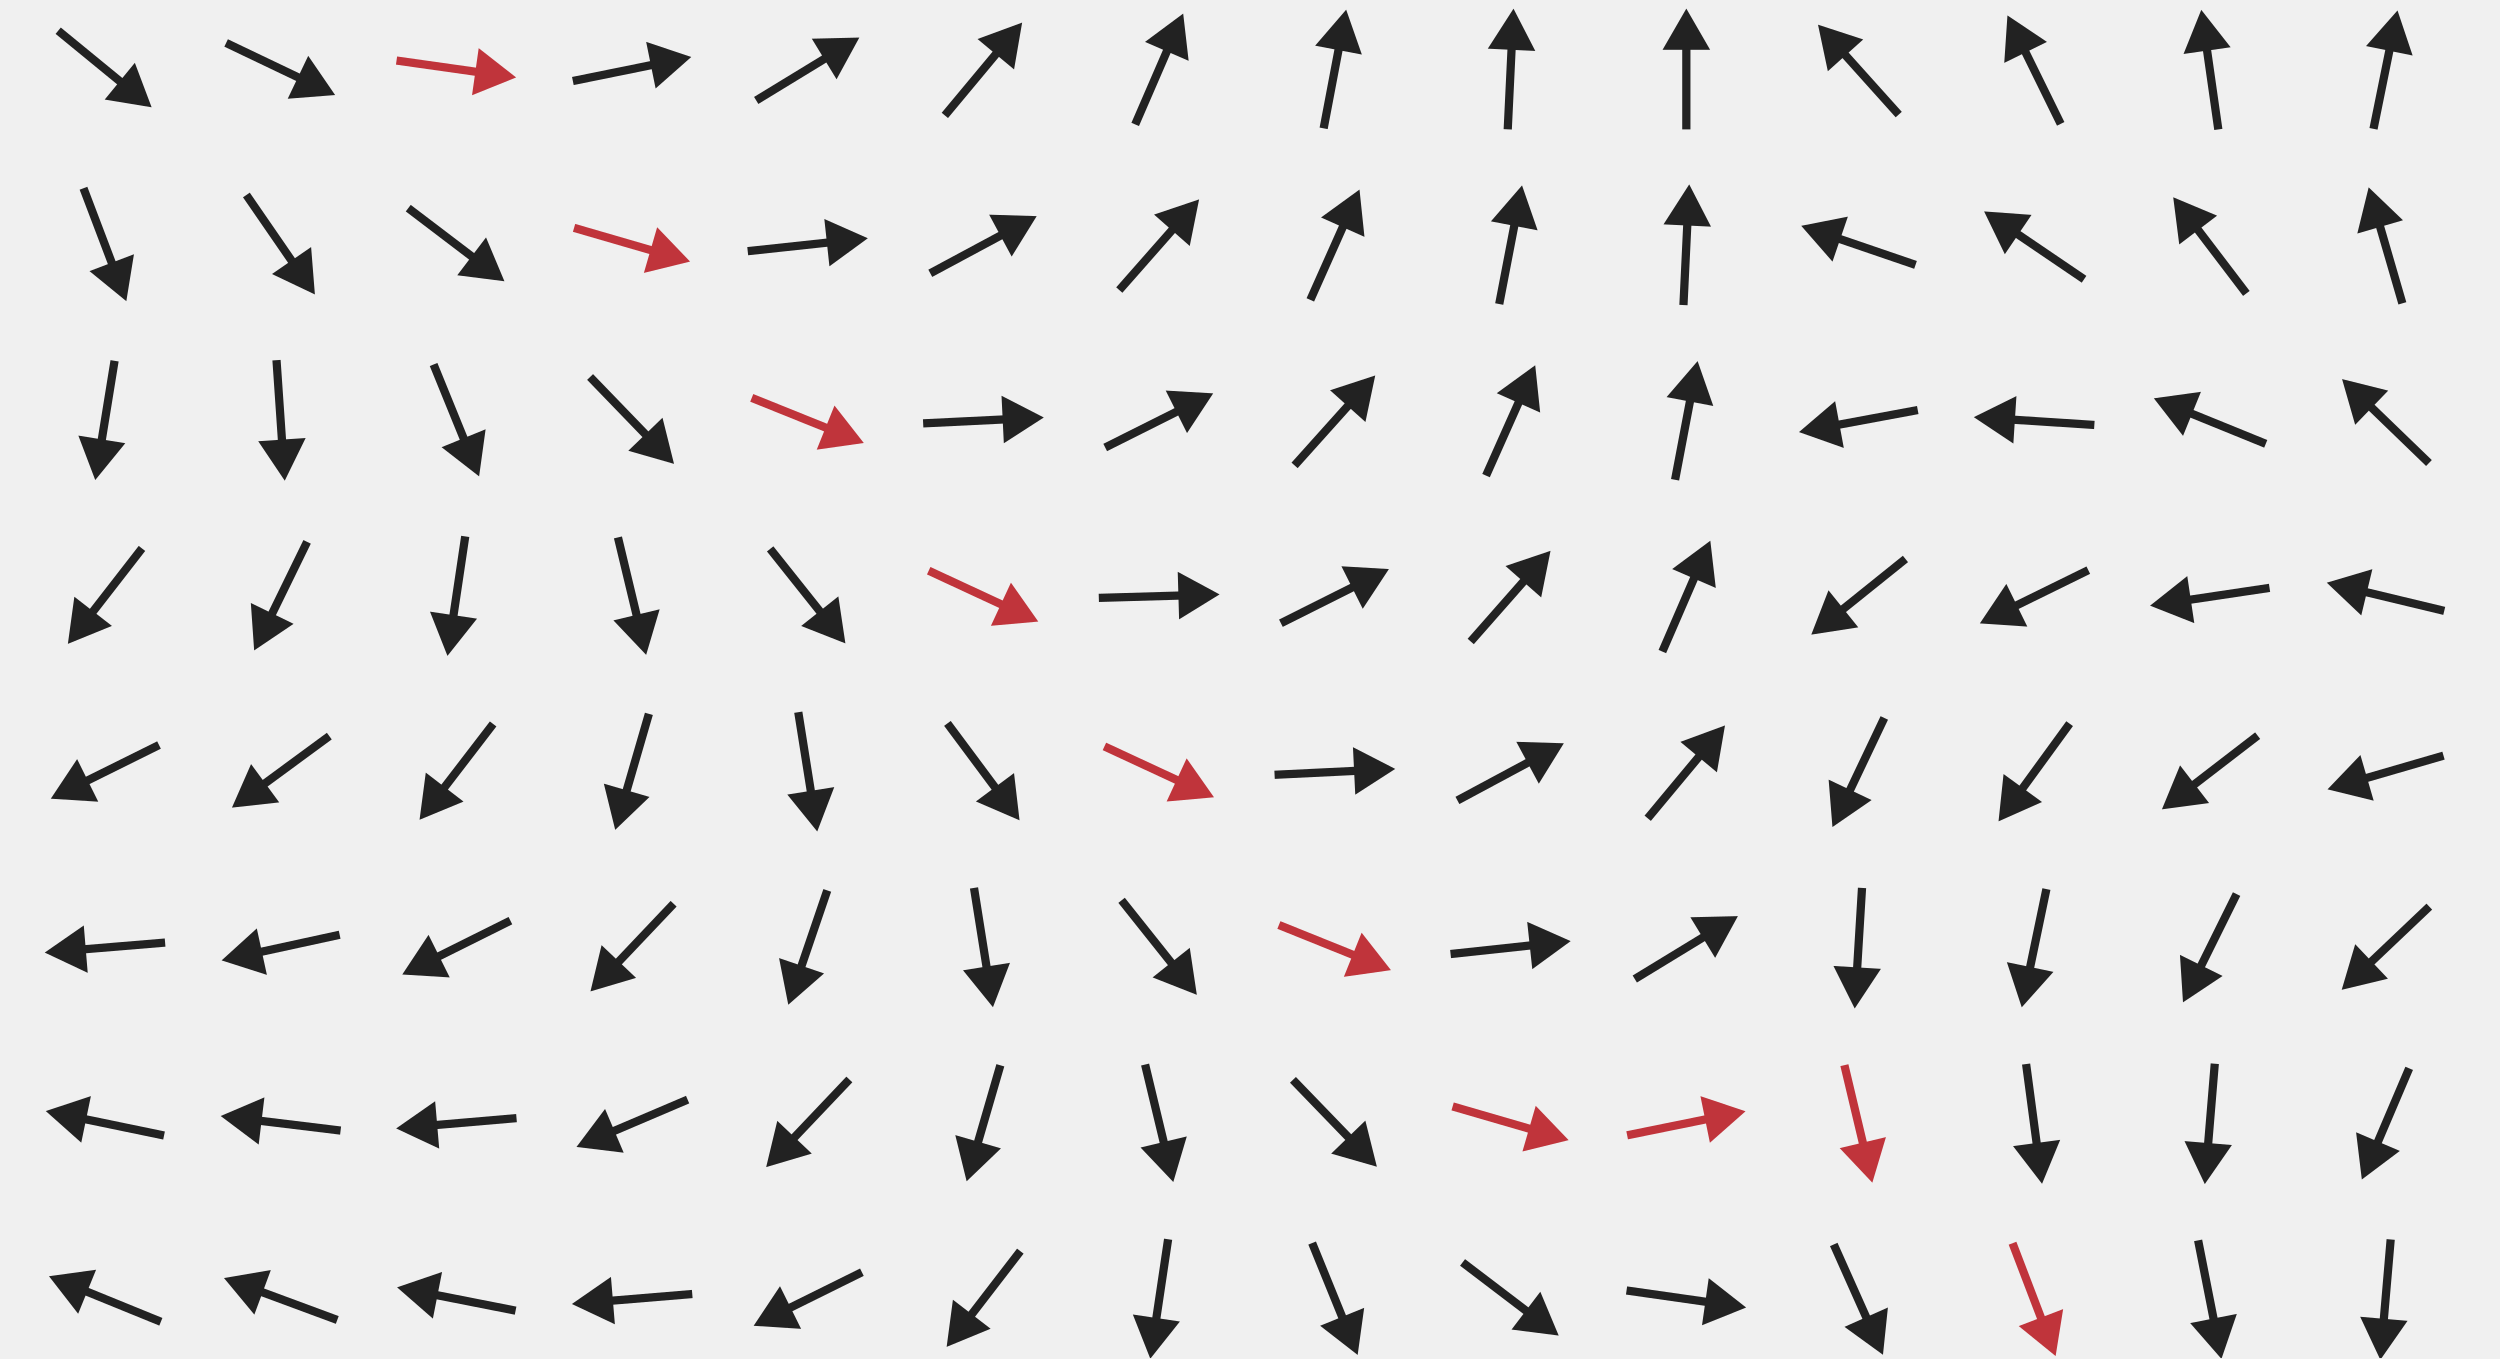
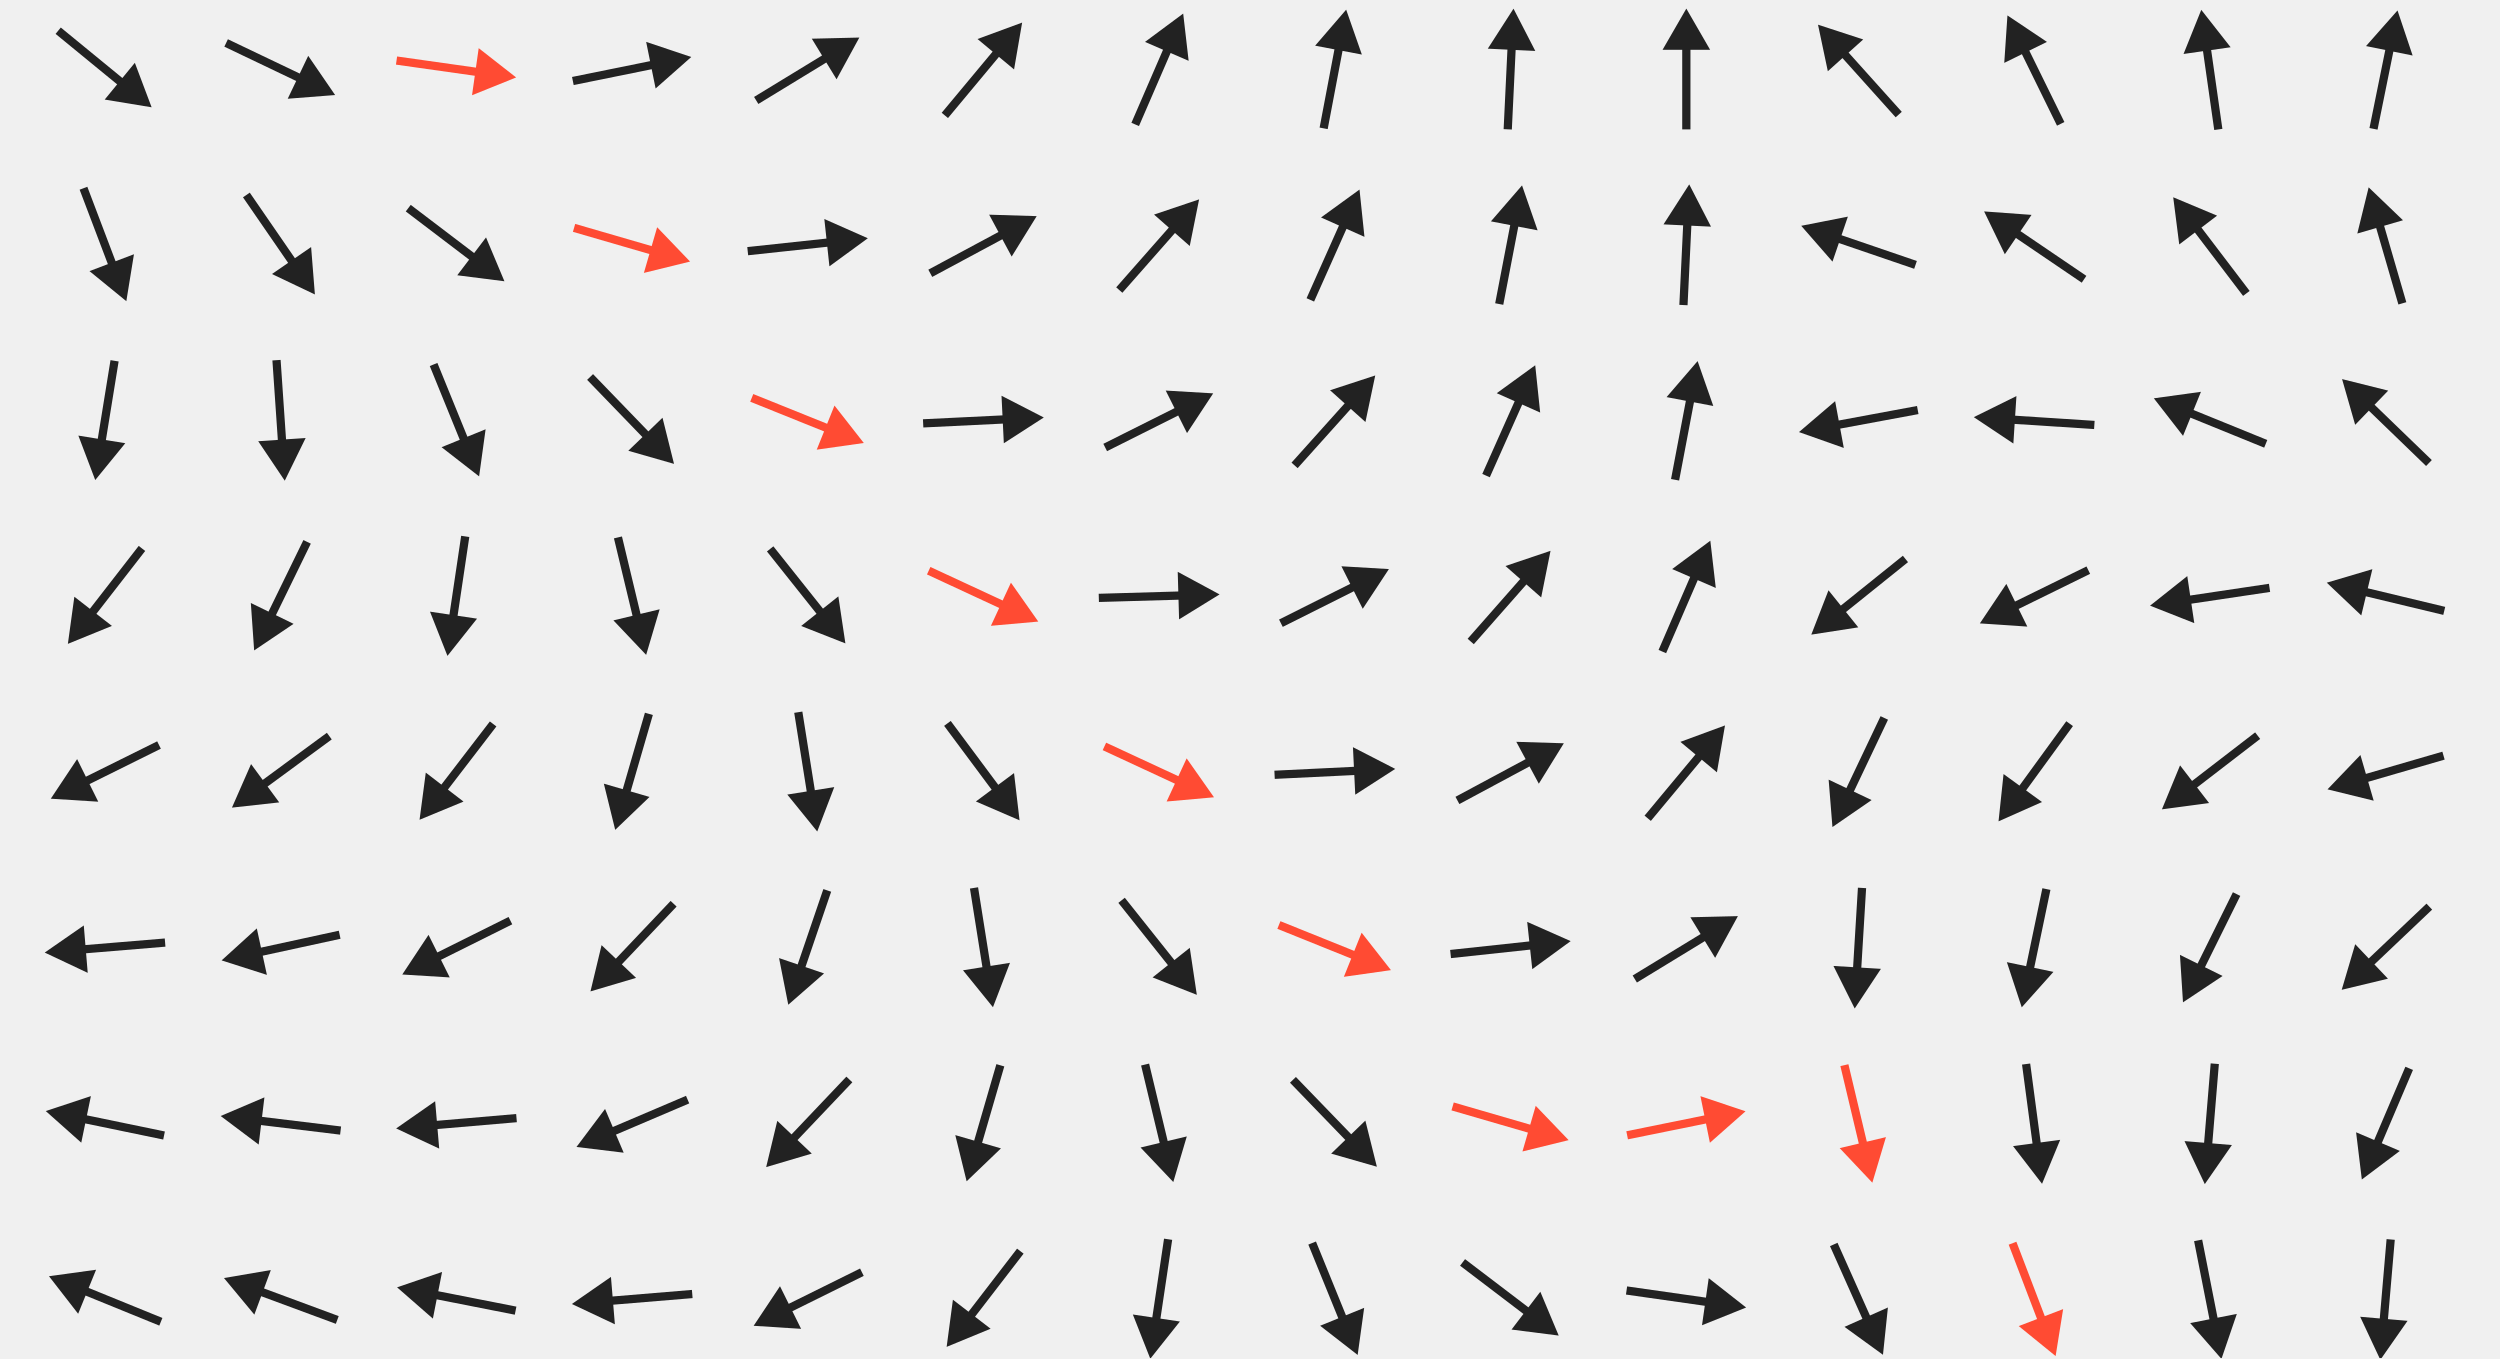
<svg xmlns="http://www.w3.org/2000/svg" width="775" height="421" viewBox="0 0 775 421" fill="none">
  <g clip-path="url(#clip0_12_4260)">
    <path d="M522.764 2.666L530.135 15.433H515.393L522.764 2.666ZM522.764 14.156H524.041V40.115H522.764H521.487V14.156H522.764Z" fill="#222222" />
    <path d="M469.188 2.688L475.94 15.793L461.215 15.088L469.188 2.688ZM468.639 14.165L469.914 14.226L468.673 40.156L467.398 40.094L466.123 40.033L467.363 14.104L468.639 14.165Z" fill="#222222" />
    <path d="M417.313 2.994L422.175 16.911L407.691 14.162L417.313 2.994ZM415.171 14.283L416.425 14.521L411.585 40.024L410.331 39.786L409.077 39.548L413.917 14.044L415.171 14.283Z" fill="#222222" />
    <path d="M366.788 4.207L368.479 18.852L354.951 12.994L366.788 4.207ZM362.223 14.751L363.394 15.259L353.079 39.08L351.908 38.573L350.736 38.066L361.051 14.244L362.223 14.751Z" fill="#222222" />
    <path d="M316.863 7L314.358 21.527L303.029 12.095L316.863 7ZM309.511 15.83L310.492 16.647L293.882 36.596L292.901 35.779L291.92 34.962L308.53 15.013L309.511 15.83Z" fill="#222222" />
    <path d="M266.396 11.641L259.334 24.581L251.658 11.995L266.396 11.641ZM256.586 17.623L257.251 18.713L235.088 32.229L234.423 31.139L233.759 30.049L255.921 16.533L256.586 17.623Z" fill="#222222" />
    <path d="M214.286 17.67L203.239 27.43L200.31 12.983L214.286 17.67ZM203.025 19.953L203.279 21.204L177.838 26.362L177.584 25.11L177.33 23.859L202.772 18.702L203.025 19.953Z" fill="#222222" />
-     <path d="M160.003 24.011L146.33 29.522L148.394 14.926L160.003 24.011ZM148.626 22.403L148.448 23.667L122.744 20.033L122.923 18.769L123.102 17.505L148.805 21.139L148.626 22.403Z" fill="#C0343B" />
+     <path d="M160.003 24.011L146.33 29.522L148.394 14.926L160.003 24.011ZM148.626 22.403L148.448 23.667L122.744 20.033L122.923 18.769L123.102 17.505L148.805 21.139L148.626 22.403Z" fill="#FF4B33" />
    <path d="M103.888 29.462L89.191 30.609L95.546 17.307L103.888 29.462ZM93.521 24.508L92.97 25.66L69.547 14.47L70.097 13.318L70.648 12.166L94.071 23.357L93.521 24.508Z" fill="#222222" />
    <path d="M47.002 33.261L32.456 30.869L41.801 19.468L47.002 33.261ZM38.116 25.977L37.307 26.965L17.23 10.508L18.04 9.521L18.849 8.534L38.925 24.99L38.116 25.977Z" fill="#222222" />
    <path d="M523.659 57.16L530.411 70.264L515.686 69.559L523.659 57.16ZM523.11 68.636L524.385 68.698L523.145 94.627L521.869 94.566L520.594 94.505L521.834 68.576L523.11 68.636Z" fill="#222222" />
    <path d="M471.831 57.475L476.658 71.404L462.182 68.62L471.831 57.475ZM469.661 68.758L470.915 68.999L466.013 94.491L464.759 94.25L463.505 94.009L468.407 68.517L469.661 68.758Z" fill="#222222" />
    <path d="M421.447 58.759L422.982 73.42L409.517 67.419L421.447 58.759ZM416.769 69.253L417.935 69.773L407.367 93.484L406.201 92.964L405.035 92.444L415.603 68.734L416.769 69.253Z" fill="#222222" />
    <path d="M371.723 61.807L368.82 76.26L357.755 66.519L371.723 61.807ZM364.131 70.431L365.089 71.275L347.937 90.76L346.979 89.917L346.021 89.073L363.173 69.588L364.131 70.431Z" fill="#222222" />
    <path d="M321.376 67.001L313.617 79.535L306.641 66.549L321.376 67.001ZM311.254 72.438L311.858 73.563L288.99 85.847L288.386 84.722L287.782 83.598L310.65 71.313L311.254 72.438Z" fill="#222222" />
    <path d="M269.024 73.862L257.118 82.554L255.543 67.897L269.024 73.862ZM257.6 75.089L257.736 76.359L231.926 79.132L231.789 77.862L231.653 76.593L257.463 73.82L257.6 75.089Z" fill="#222222" />
-     <path d="M213.919 81.085L199.603 84.602L203.716 70.445L213.919 81.085ZM202.886 77.88L202.529 79.106L177.601 71.864L177.957 70.638L178.313 69.412L203.242 76.654L202.886 77.88Z" fill="#C0343B" />
+     <path d="M213.919 81.085L199.603 84.602L203.716 70.445L213.919 81.085ZM202.886 77.88L202.529 79.106L177.601 71.864L177.957 70.638L178.313 69.412L203.242 76.654L202.886 77.88Z" fill="#FF4B33" />
    <path d="M156.371 87.193L141.747 85.335L150.669 73.599L156.371 87.193ZM147.224 80.239L146.452 81.256L125.786 65.546L126.558 64.53L127.331 63.513L147.997 79.223L147.224 80.239Z" fill="#222222" />
    <path d="M97.615 91.282L84.304 84.948L96.445 76.587L97.615 91.282ZM91.099 81.819L90.047 82.543L75.324 61.164L76.375 60.44L77.427 59.716L92.15 81.095L91.099 81.819Z" fill="#222222" />
    <path d="M39.162 93.368L27.742 84.046L41.525 78.817L39.162 93.368ZM35.087 82.625L33.893 83.078L24.685 58.807L25.878 58.354L27.072 57.902L36.28 82.172L35.087 82.625Z" fill="#222222" />
    <path d="M526.256 111.937L531.118 125.854L516.634 123.105L526.256 111.937ZM524.114 123.225L525.368 123.463L520.528 148.967L519.274 148.729L518.02 148.491L522.86 122.987L524.114 123.225Z" fill="#222222" />
    <path d="M475.918 113.23L477.453 127.892L463.988 121.89L475.918 113.23ZM471.24 123.725L472.406 124.244L461.838 147.955L460.672 147.435L459.506 146.915L470.074 123.205L471.24 123.725Z" fill="#222222" />
    <path d="M426.324 116.395L423.286 130.82L412.312 120.977L426.324 116.395ZM418.651 124.948L419.602 125.801L402.268 145.125L401.318 144.272L400.368 143.42L417.701 124.096L418.651 124.948Z" fill="#222222" />
    <path d="M376.088 121.942L367.978 134.253L361.372 121.074L376.088 121.942ZM365.817 127.091L366.389 128.232L343.182 139.865L342.61 138.724L342.038 137.582L365.244 125.95L365.817 127.091Z" fill="#222222" />
    <path d="M323.579 129.423L311.186 137.406L310.469 122.681L323.579 129.423ZM312.103 129.982L312.165 131.257L286.237 132.519L286.175 131.244L286.113 129.968L312.041 128.706L312.103 129.982Z" fill="#222222" />
-     <path d="M267.78 137.327L253.184 139.396L258.69 125.721L267.78 137.327ZM257.121 133.035L256.645 134.22L232.564 124.523L233.041 123.339L233.518 122.155L257.598 131.851L257.121 133.035Z" fill="#C0343B" />
+     <path d="M267.78 137.327L253.184 139.396L258.69 125.721L267.78 137.327ZM257.121 133.035L256.645 134.22L232.564 124.523L233.041 123.339L233.518 122.155L257.598 131.851L257.121 133.035Z" fill="#FF4B33" />
    <path d="M208.946 143.8L194.774 139.739L205.376 129.497L208.946 143.8ZM200.962 135.536L200.044 136.423L182.008 117.754L182.926 116.867L183.844 115.979L201.88 134.649L200.962 135.536Z" fill="#222222" />
    <path d="M148.524 147.677L136.885 138.63L150.539 133.074L148.524 147.677ZM144.193 137.035L143.011 137.516L133.227 113.471L134.41 112.99L135.592 112.509L145.376 136.553L144.193 137.035Z" fill="#222222" />
    <path d="M88.271 149.015L80.046 136.781L94.754 135.775L88.271 149.015ZM87.487 137.551L86.213 137.638L84.442 111.74L85.716 111.653L86.99 111.566L88.761 137.464L87.487 137.551Z" fill="#222222" />
    <path d="M29.524 148.816L24.291 135.035L38.843 137.394L29.524 148.816ZM31.362 137.474L30.102 137.27L34.256 111.646L35.516 111.85L36.776 112.054L32.623 137.679L31.362 137.474Z" fill="#222222" />
    <path d="M530.203 167.621L531.894 182.266L518.366 176.408L530.203 167.621ZM525.637 178.165L526.809 178.673L516.494 202.494L515.322 201.987L514.151 201.48L524.465 177.658L525.637 178.165Z" fill="#222222" />
    <path d="M480.666 170.749L477.763 185.203L466.698 175.462L480.666 170.749ZM473.074 179.374L474.033 180.218L456.881 199.703L455.922 198.86L454.964 198.016L472.116 178.531L473.074 179.374Z" fill="#222222" />
    <path d="M430.56 176.414L422.449 188.724L415.843 175.545L430.56 176.414ZM420.288 181.562L420.86 182.704L397.653 194.336L397.081 193.195L396.509 192.054L419.716 180.421L420.288 181.562Z" fill="#222222" />
    <path d="M378.067 184.267L365.517 192.002L365.094 177.266L378.067 184.267ZM366.582 184.597L366.618 185.874L340.67 186.619L340.634 185.343L340.597 184.067L366.545 183.321L366.582 184.597Z" fill="#222222" />
-     <path d="M321.865 192.688L307.182 193.998L313.389 180.627L321.865 192.688ZM311.444 187.85L310.906 189.008L287.36 178.078L287.898 176.92L288.435 175.762L311.981 186.692L311.444 187.85Z" fill="#C0343B" />
+     <path d="M321.865 192.688L307.182 193.998L313.389 180.627L321.865 192.688ZM311.444 187.85L310.906 189.008L287.36 178.078L287.898 176.92L288.435 175.762L311.981 186.692L311.444 187.85Z" fill="#FF4B33" />
    <path d="M262.073 199.455L248.354 194.057L259.888 184.876L262.073 199.455ZM254.916 190.465L253.917 191.26L237.75 170.951L238.748 170.156L239.747 169.361L255.915 189.67L254.916 190.465Z" fill="#222222" />
    <path d="M200.305 203.012L190.158 192.319L204.492 188.878L200.305 203.012ZM197.623 191.84L196.382 192.138L190.322 166.896L191.564 166.598L192.805 166.3L198.865 191.542L197.623 191.84Z" fill="#222222" />
    <path d="M138.711 203.325L133.299 189.613L147.88 191.782L138.711 203.325ZM140.402 191.96L139.139 191.772L142.96 166.096L144.223 166.284L145.486 166.472L141.665 192.148L140.402 191.96Z" fill="#222222" />
    <path d="M78.785 201.633L77.758 186.927L91.007 193.391L78.785 201.633ZM83.823 191.306L82.676 190.747L94.057 167.416L95.204 167.975L96.352 168.535L84.97 191.866L83.823 191.306Z" fill="#222222" />
    <path d="M21.041 199.594L23.048 184.99L34.693 194.03L21.041 199.594ZM28.087 190.518L27.079 189.735L42.998 169.23L44.006 170.013L45.015 170.796L29.096 191.301L28.087 190.518Z" fill="#222222" />
    <path d="M534.748 224.885L532.244 239.413L520.915 229.98L534.748 224.885ZM527.396 233.716L528.377 234.532L511.767 254.482L510.786 253.665L509.805 252.848L526.415 232.899L527.396 233.716Z" fill="#222222" />
    <path d="M484.791 230.415L477.032 242.95L470.056 229.963L484.791 230.415ZM474.668 235.852L475.273 236.977L452.404 249.261L451.8 248.136L451.196 247.012L474.064 234.727L474.668 235.852Z" fill="#222222" />
    <path d="M432.522 238.365L420.129 246.348L419.412 231.624L432.522 238.365ZM421.046 238.924L421.108 240.199L395.179 241.461L395.117 240.186L395.055 238.911L420.983 237.649L421.046 238.924Z" fill="#222222" />
-     <path d="M376.337 247.159L361.654 248.469L367.861 235.098L376.337 247.159ZM365.915 242.321L365.377 243.479L341.832 232.549L342.369 231.391L342.907 230.233L366.453 241.163L365.915 242.321Z" fill="#C0343B" />
+     <path d="M376.337 247.159L361.654 248.469L367.861 235.098L376.337 247.159ZM365.915 242.321L365.377 243.479L341.832 232.549L342.369 231.391L342.907 230.233L366.453 241.163L365.915 242.321Z" fill="#FF4B33" />
    <path d="M316.057 254.299L302.523 248.456L314.35 239.656L316.057 254.299ZM309.199 245.08L308.174 245.842L292.679 225.016L293.703 224.253L294.727 223.491L310.223 244.318L309.199 245.08Z" fill="#222222" />
    <path d="M253.343 257.768L244.061 246.316L258.62 244.003L253.343 257.768ZM251.541 246.42L250.28 246.621L246.208 220.983L247.469 220.783L248.73 220.583L252.802 246.22L251.541 246.42Z" fill="#222222" />
    <path d="M190.713 257.257L187.194 242.941L201.351 247.052L190.713 257.257ZM193.917 246.223L192.691 245.867L199.93 220.938L201.156 221.294L202.382 221.65L195.143 246.579L193.917 246.223Z" fill="#222222" />
    <path d="M130.062 254.126L131.992 239.511L143.684 248.49L130.062 254.126ZM137.061 245.013L136.048 244.235L151.859 223.647L152.872 224.425L153.884 225.202L138.073 245.791L137.061 245.013Z" fill="#222222" />
    <path d="M71.904 250.362L77.829 236.863L86.557 248.743L71.904 250.362ZM81.164 243.559L80.408 242.53L101.328 227.16L102.084 228.189L102.84 229.217L81.92 244.587L81.164 243.559Z" fill="#222222" />
    <path d="M15.746 247.598L23.907 235.321L30.459 248.527L15.746 247.598ZM26.039 242.492L25.472 241.348L48.726 229.811L49.294 230.955L49.861 232.098L26.607 243.635L26.039 242.492Z" fill="#222222" />
    <path d="M538.753 283.997L531.691 296.938L524.015 284.352L538.753 283.997ZM528.943 289.98L529.608 291.07L507.445 304.586L506.78 303.496L506.116 302.406L528.278 288.89L528.943 289.98Z" fill="#222222" />
    <path d="M486.909 291.747L475.003 300.44L473.428 285.782L486.909 291.747ZM475.485 292.974L475.621 294.244L449.811 297.017L449.674 295.748L449.538 294.478L475.348 291.705L475.485 292.974Z" fill="#222222" />
-     <path d="M431.194 300.741L416.598 302.81L422.104 289.135L431.194 300.741ZM420.535 296.449L420.059 297.634L395.979 287.937L396.455 286.753L396.932 285.569L421.012 295.265L420.535 296.449Z" fill="#C0343B" />
+     <path d="M431.194 300.741L416.598 302.81L422.104 289.135L431.194 300.741ZM420.535 296.449L420.059 297.634L395.979 287.937L396.455 286.753L396.932 285.569L421.012 295.265L420.535 296.449Z" fill="#FF4B33" />
    <path d="M371.015 308.397L357.297 303L368.831 293.819L371.015 308.397ZM363.859 299.408L362.86 300.203L346.692 279.894L347.691 279.099L348.69 278.304L364.858 298.613L363.859 299.408Z" fill="#222222" />
    <path d="M307.815 312.24L298.533 300.787L313.092 298.475L307.815 312.24ZM306.012 300.892L304.752 301.092L300.68 275.455L301.941 275.254L303.202 275.054L307.273 300.692L306.012 300.892Z" fill="#222222" />
    <path d="M244.363 311.469L241.508 297.007L255.46 301.766L244.363 311.469ZM248.072 300.594L246.864 300.182L255.243 275.613L256.452 276.025L257.66 276.437L249.28 301.007L248.072 300.594Z" fill="#222222" />
    <path d="M183.047 307.332L186.486 292.997L197.181 303.142L183.047 307.332ZM190.955 298.995L190.029 298.117L207.894 279.283L208.82 280.162L209.746 281.04L191.881 299.874L190.955 298.995Z" fill="#222222" />
    <path d="M124.703 302.097L132.843 289.807L139.417 303.002L124.703 302.097ZM134.987 296.974L134.418 295.831L157.653 284.256L158.223 285.399L158.792 286.541L135.556 298.117L134.987 296.974Z" fill="#222222" />
    <path d="M68.698 297.723L79.608 287.809L82.738 302.215L68.698 297.723ZM79.926 295.283L79.655 294.036L105.022 288.524L105.293 289.772L105.564 291.02L80.197 296.531L79.926 295.283Z" fill="#222222" />
    <path d="M13.86 295.295L25.973 286.894L27.193 301.585L13.86 295.295ZM25.311 294.345L25.205 293.073L51.075 290.926L51.181 292.198L51.286 293.47L25.416 295.617L25.311 294.345Z" fill="#222222" />
-     <path d="M541.115 344.498L530.067 354.259L527.138 339.811L541.115 344.498ZM529.854 346.781L530.107 348.032L504.666 353.19L504.412 351.939L504.159 350.687L529.6 345.53L529.854 346.781Z" fill="#C0343B" />
-     <path d="M486.276 353.442L471.96 356.958L476.072 342.802L486.276 353.442ZM475.242 350.236L474.886 351.462L449.957 344.22L450.314 342.994L450.67 341.768L475.598 349.01L475.242 350.236Z" fill="#C0343B" />
+     <path d="M541.115 344.498L530.067 354.259L527.138 339.811L541.115 344.498ZM529.854 346.781L530.107 348.032L504.666 353.19L504.412 351.939L504.159 350.687L529.6 345.53L529.854 346.781Z" fill="#FF4B33" />
+     <path d="M486.276 353.442L471.96 356.958L476.072 342.802L486.276 353.442ZM475.242 350.236L474.886 351.462L449.957 344.22L450.314 342.994L450.67 341.768L475.598 349.01L475.242 350.236Z" fill="#FF4B33" />
    <path d="M426.831 361.685L412.66 357.625L423.262 347.382L426.831 361.685ZM418.848 353.422L417.93 354.309L399.893 335.639L400.811 334.752L401.729 333.865L419.766 352.535L418.848 353.422Z" fill="#222222" />
    <path d="M363.72 366.425L353.573 355.731L367.907 352.291L363.72 366.425ZM361.038 355.252L359.797 355.55L353.738 330.308L354.979 330.01L356.221 329.712L362.279 354.954L361.038 355.252Z" fill="#222222" />
    <path d="M299.656 366.2L296.14 351.884L310.296 355.997L299.656 366.2ZM302.862 355.167L301.636 354.81L308.88 329.882L310.106 330.239L311.332 330.595L304.088 355.523L302.862 355.167Z" fill="#222222" />
    <path d="M237.513 361.798L240.958 347.464L251.649 357.614L237.513 361.798ZM245.425 353.465L244.499 352.586L262.372 333.76L263.298 334.639L264.224 335.518L246.35 354.344L245.425 353.465Z" fill="#222222" />
    <path d="M178.708 355.558L187.564 343.773L193.342 357.335L178.708 355.558ZM189.278 351.055L188.778 349.88L212.66 339.705L213.16 340.88L213.661 342.054L189.779 352.229L189.278 351.055Z" fill="#222222" />
    <path d="M122.806 349.82L134.895 341.384L136.157 356.072L122.806 349.82ZM134.254 348.837L134.145 347.565L160.009 345.343L160.118 346.615L160.227 347.887L134.363 350.109L134.254 348.837Z" fill="#222222" />
    <path d="M68.407 345.961L81.969 340.183L80.192 354.818L68.407 345.961ZM79.813 347.347L79.967 346.079L105.737 349.21L105.583 350.477L105.429 351.744L79.659 348.614L79.813 347.347Z" fill="#222222" />
    <path d="M14.183 344.426L28.178 339.793L25.192 354.229L14.183 344.426ZM25.435 346.753L25.693 345.502L51.114 350.76L50.856 352.01L50.597 353.26L25.176 348.003L25.435 346.753Z" fill="#222222" />
    <path d="M541.301 405.332L527.622 410.828L529.702 396.234L541.301 405.332ZM529.926 403.711L529.746 404.975L504.047 401.312L504.227 400.048L504.407 398.784L530.106 402.447L529.926 403.711Z" fill="#222222" />
    <path d="M483.197 414.028L468.573 412.164L477.499 400.432L483.197 414.028ZM474.052 407.071L473.279 408.087L452.62 392.369L453.393 391.353L454.166 390.337L474.825 406.055L474.052 407.071Z" fill="#222222" />
    <path d="M420.875 420.035L409.237 410.986L422.892 405.431L420.875 420.035ZM416.546 409.391L415.363 409.872L405.582 385.827L406.764 385.346L407.947 384.865L417.728 408.91L416.546 409.391Z" fill="#222222" />
    <path d="M356.591 421.209L351.183 407.495L365.764 409.669L356.591 421.209ZM358.285 409.844L357.023 409.656L360.851 383.981L362.114 384.169L363.377 384.358L359.548 410.033L358.285 409.844Z" fill="#222222" />
    <path d="M293.458 417.528L295.405 402.915L307.087 411.908L293.458 417.528ZM300.467 408.423L299.456 407.644L315.291 387.074L316.302 387.853L317.314 388.632L301.479 409.202L300.467 408.423Z" fill="#222222" />
    <path d="M233.627 410.997L241.798 398.727L248.339 411.938L233.627 410.997ZM243.925 405.899L243.358 404.755L266.622 393.238L267.189 394.382L267.755 395.526L244.491 407.043L243.925 405.899Z" fill="#222222" />
    <path d="M177.279 404.237L189.393 395.837L190.611 410.528L177.279 404.237ZM188.729 403.288L188.624 402.016L214.494 399.87L214.6 401.143L214.705 402.415L188.835 404.56L188.729 403.288Z" fill="#222222" />
    <path d="M123.092 399.073L137.042 394.307L134.195 408.771L123.092 399.073ZM134.366 401.292L134.612 400.04L160.082 405.053L159.836 406.305L159.589 407.558L134.119 402.545L134.366 401.292Z" fill="#222222" />
    <path d="M69.431 396.191L83.962 393.71L78.846 407.535L69.431 396.191ZM80.207 400.179L80.65 398.982L104.995 407.992L104.552 409.189L104.109 410.387L79.763 401.376L80.207 400.179Z" fill="#222222" />
    <path d="M15.182 395.626L29.786 393.616L24.225 407.269L15.182 395.626ZM25.823 399.961L26.305 398.779L50.346 408.572L49.864 409.754L49.382 410.936L25.341 401.143L25.823 399.961Z" fill="#222222" />
-     <path d="M779.328 173.336L784.725 187.054L793.907 175.521L779.328 173.336ZM788.317 180.492L787.522 181.491L807.831 197.659L808.626 196.66L809.422 195.661L789.112 179.493L788.317 180.492Z" fill="#222222" />
-     <path d="M775.485 236.537L786.938 245.819L789.25 231.26L775.485 236.537ZM786.833 238.339L786.633 239.6L812.271 243.672L812.471 242.411L812.671 241.15L787.033 237.079L786.833 238.339Z" fill="#222222" />
-     <path d="M776.256 299.989L790.718 302.844L785.96 288.892L776.256 299.989ZM787.131 296.28L787.543 297.488L812.112 289.108L811.7 287.9L811.288 286.692L786.719 295.072L787.131 296.28Z" fill="#222222" />
-     <path d="M743.227 3.237L733.467 14.284L747.914 17.213L743.227 3.237ZM740.944 14.498L739.693 14.244L734.535 39.685L735.787 39.939L737.038 40.193L742.195 14.751L740.944 14.498Z" fill="#222222" />
+     <path d="M779.328 173.336L784.725 187.054L793.907 175.521L779.328 173.336ZM788.317 180.492L787.522 181.491L807.831 197.659L808.626 196.66L809.422 195.661L789.112 179.494L788.317 180.492Z" fill="#222222" />
+     <path d="M775.485 236.537L786.938 245.819L789.25 231.26L775.485 236.537ZM786.833 238.339L786.633 239.6L812.271 243.672L812.471 242.411L812.671 241.15L787.033 237.078L786.833 238.339Z" fill="#222222" />
+     <path d="M776.256 299.989L790.718 302.844L785.96 288.891L776.256 299.989ZM787.131 296.28L787.543 297.488L812.112 289.108L811.7 287.9L811.288 286.692L786.719 295.071L787.131 296.28Z" fill="#222222" />
+     <path d="M743.227 3.237L733.467 14.285L747.914 17.214L743.227 3.237ZM740.944 14.498L739.693 14.244L734.535 39.686L735.787 39.939L737.038 40.193L742.195 14.752L740.944 14.498Z" fill="#222222" />
    <path d="M734.283 58.075L730.767 72.392L744.923 68.279L734.283 58.075ZM737.489 69.109L736.263 69.466L743.505 94.394L744.731 94.038L745.957 93.681L738.715 68.753L737.489 69.109Z" fill="#222222" />
    <path d="M726.04 117.521L730.101 131.692L740.343 121.09L726.04 117.521ZM734.304 125.504L733.417 126.422L752.086 144.459L752.973 143.54L753.86 142.622L735.191 124.586L734.304 125.504Z" fill="#222222" />
    <path d="M721.3 180.632L731.994 190.779L735.434 176.444L721.3 180.632ZM732.473 183.314L732.175 184.555L757.417 190.614L757.715 189.372L758.013 188.131L732.77 182.072L732.473 183.314Z" fill="#222222" />
-     <path d="M721.525 244.696L735.841 248.211L731.728 234.055L721.525 244.696ZM732.559 241.49L732.915 242.716L757.843 235.472L757.487 234.246L757.13 233.02L732.202 240.264L732.559 241.49Z" fill="#222222" />
-     <path d="M725.927 306.839L740.261 303.394L730.111 292.703L725.927 306.839ZM734.26 298.928L735.139 299.853L753.965 281.98L753.086 281.054L752.207 280.128L733.381 298.002L734.26 298.928Z" fill="#222222" />
-     <path d="M732.167 365.644L743.952 356.788L730.389 351.01L732.167 365.644ZM736.67 355.073L737.845 355.574L748.019 331.692L746.845 331.191L745.67 330.691L735.496 354.573L736.67 355.073Z" fill="#222222" />
+     <path d="M721.525 244.696L735.842 248.212L731.728 234.055L721.525 244.696ZM732.559 241.49L732.915 242.716L757.843 235.472L757.487 234.246L757.131 233.02L732.203 240.264L732.559 241.49Z" fill="#222222" />
+     <path d="M725.928 306.839L740.261 303.394L730.111 292.703L725.928 306.839ZM734.261 298.927L735.14 299.853L753.965 281.98L753.086 281.054L752.207 280.128L733.382 298.002L734.261 298.927Z" fill="#222222" />
+     <path d="M732.167 365.644L743.952 356.787L730.389 351.009L732.167 365.644ZM736.67 355.073L737.845 355.573L748.019 331.691L746.845 331.191L745.67 330.691L735.496 354.573L736.67 355.073Z" fill="#222222" />
    <path d="M737.905 421.546L746.341 409.457L731.654 408.195L737.905 421.546ZM738.888 410.098L740.16 410.207L742.382 384.343L741.11 384.234L739.838 384.125L737.616 409.988L738.888 410.098Z" fill="#222222" />
-     <path d="M682.393 3.051L676.897 16.73L691.492 14.649L682.393 3.051ZM684.014 14.426L682.75 14.606L686.413 40.305L687.677 40.125L688.941 39.945L685.278 14.245L684.014 14.426Z" fill="#222222" />
-     <path d="M673.697 61.155L675.561 75.778L687.293 66.852L673.697 61.155ZM680.654 70.299L679.638 71.072L695.356 91.732L696.372 90.959L697.388 90.186L681.67 69.526L680.654 70.299Z" fill="#222222" />
-     <path d="M667.691 123.477L676.739 135.115L682.294 121.46L667.691 123.477ZM678.334 127.806L677.853 128.989L701.899 138.77L702.38 137.588L702.861 136.405L678.815 126.624L678.334 127.806Z" fill="#222222" />
-     <path d="M666.516 187.761L680.23 193.168L678.056 178.588L666.516 187.761ZM677.881 186.066L678.069 187.329L703.744 183.5L703.556 182.238L703.367 180.975L677.692 184.803L677.881 186.066Z" fill="#222222" />
+     <path d="M682.393 3.05L676.897 16.73L691.492 14.649L682.393 3.05ZM684.014 14.425L682.75 14.606L686.413 40.305L687.677 40.125L688.941 39.945L685.278 14.245L684.014 14.425Z" fill="#222222" />
+     <path d="M673.697 61.154L675.561 75.778L687.294 66.852L673.697 61.154ZM680.654 70.299L679.638 71.072L695.357 91.731L696.373 90.958L697.389 90.185L681.67 69.526L680.654 70.299Z" fill="#222222" />
+     <path d="M667.69 123.476L676.739 135.115L682.294 121.459L667.69 123.476ZM678.334 127.806L677.853 128.988L701.898 138.77L702.379 137.587L702.86 136.405L678.815 126.623L678.334 127.806Z" fill="#222222" />
+     <path d="M666.516 187.761L680.23 193.168L678.056 178.588L666.516 187.761ZM677.88 186.066L678.068 187.329L703.743 183.5L703.555 182.238L703.367 180.975L677.692 184.803L677.88 186.066Z" fill="#222222" />
    <path d="M670.197 250.893L684.81 248.946L675.817 237.264L670.197 250.893ZM679.302 243.884L680.081 244.896L700.651 229.061L699.872 228.049L699.093 227.037L678.523 242.872L679.302 243.884Z" fill="#222222" />
-     <path d="M676.728 310.724L688.998 302.553L675.787 296.013L676.728 310.724ZM681.826 300.427L682.97 300.994L694.488 277.73L693.343 277.163L692.199 276.597L680.682 299.861L681.826 300.427Z" fill="#222222" />
-     <path d="M683.487 367.072L691.888 354.958L677.197 353.74L683.487 367.072ZM684.437 355.622L685.709 355.727L687.854 329.857L686.582 329.751L685.31 329.646L683.164 355.516L684.437 355.622Z" fill="#222222" />
-     <path d="M688.652 421.26L693.419 407.31L678.954 410.157L688.652 421.26ZM686.433 409.986L687.686 409.739L682.672 384.269L681.42 384.516L680.167 384.762L685.18 410.232L686.433 409.986Z" fill="#222222" />
-     <path d="M622.307 4.783L621.32 19.491L634.552 12.991L622.307 4.783ZM627.373 15.095L626.227 15.658L637.673 38.958L638.819 38.395L639.965 37.832L628.519 14.533L627.373 15.095Z" fill="#222222" />
-     <path d="M615.072 65.54L621.495 78.809L629.775 66.613L615.072 65.54ZM624.579 71.994L623.861 73.05L645.339 87.631L646.056 86.575L646.773 85.519L625.296 70.938L624.579 71.994Z" fill="#222222" />
-     <path d="M611.878 129.316L624.141 137.497L625.095 122.786L611.878 129.316ZM623.344 130.059L623.262 131.333L649.166 133.013L649.249 131.739L649.332 130.465L623.427 128.785L623.344 130.059Z" fill="#222222" />
-     <path d="M613.757 193.255L628.465 194.243L621.967 181.011L613.757 193.255ZM624.07 188.19L624.633 189.336L647.934 177.893L647.371 176.747L646.808 175.601L623.508 187.044L624.07 188.19Z" fill="#222222" />
+     <path d="M676.728 310.724L688.998 302.553L675.787 296.012L676.728 310.724ZM681.826 300.427L682.97 300.993L694.488 277.729L693.343 277.163L692.199 276.596L680.682 299.86L681.826 300.427Z" fill="#222222" />
+     <path d="M683.487 367.073L691.888 354.959L677.197 353.74L683.487 367.073ZM684.437 355.622L685.709 355.727L687.854 329.857L686.582 329.752L685.31 329.646L683.164 355.516L684.437 355.622Z" fill="#222222" />
+     <path d="M688.652 421.259L693.419 407.31L678.954 410.156L688.652 421.259ZM686.433 409.986L687.686 409.739L682.672 384.269L681.42 384.515L680.167 384.762L685.18 410.232L686.433 409.986Z" fill="#222222" />
+     <path d="M622.307 4.783L621.321 19.491L634.552 12.991L622.307 4.783ZM627.374 15.096L626.228 15.659L637.674 38.958L638.82 38.395L639.966 37.832L628.519 14.533L627.374 15.096Z" fill="#222222" />
+     <path d="M615.073 65.54L621.495 78.81L629.775 66.613L615.073 65.54ZM624.579 71.994L623.862 73.05L645.339 87.632L646.056 86.575L646.773 85.519L625.296 70.938L624.579 71.994Z" fill="#222222" />
+     <path d="M611.878 129.316L624.141 137.497L625.095 122.787L611.878 129.316ZM623.344 130.059L623.262 131.333L649.166 133.013L649.249 131.739L649.332 130.465L623.427 128.785L623.344 130.059Z" fill="#222222" />
+     <path d="M613.757 193.254L628.465 194.243L621.967 181.01L613.757 193.254ZM624.07 188.189L624.633 189.335L647.934 177.892L647.371 176.746L646.808 175.6L623.508 187.043L624.07 188.189Z" fill="#222222" />
    <path d="M619.546 254.612L633.018 248.627L621.099 239.952L619.546 254.612ZM626.307 245.322L627.34 246.073L642.615 225.084L641.583 224.333L640.551 223.582L625.275 244.57L626.307 245.322Z" fill="#222222" />
-     <path d="M626.739 312.272L636.562 301.28L622.131 298.269L626.739 312.272ZM629.086 301.024L630.336 301.285L635.638 275.873L634.388 275.613L633.139 275.352L627.836 300.764L629.086 301.024Z" fill="#222222" />
-     <path d="M633.034 366.978L638.656 353.35L624.043 355.295L633.034 366.978ZM631.518 355.588L632.783 355.42L629.358 329.688L628.093 329.856L626.827 330.025L630.252 355.757L631.518 355.588Z" fill="#222222" />
-     <path d="M637.244 420.379L639.574 405.822L625.803 411.082L637.244 420.379ZM633.144 409.645L634.337 409.189L625.075 384.939L623.882 385.394L622.69 385.85L631.952 410.1L633.144 409.645Z" fill="#C0343B" />
-     <path d="M563.582 7.655L566.628 22.079L577.596 12.229L563.582 7.655ZM571.259 16.204L570.309 17.057L587.653 36.372L588.603 35.519L589.553 34.666L572.209 15.351L571.259 16.204Z" fill="#222222" />
-     <path d="M558.376 69.999L568.071 81.104L572.841 67.156L558.376 69.999ZM569.248 73.717L568.835 74.925L593.397 83.325L593.81 82.117L594.223 80.909L569.661 72.509L569.248 73.717Z" fill="#222222" />
-     <path d="M557.683 133.943L571.58 138.861L568.89 124.367L557.683 133.943ZM568.98 131.847L569.213 133.102L594.736 128.366L594.503 127.111L594.27 125.856L568.747 130.591L568.98 131.847Z" fill="#222222" />
-     <path d="M561.498 196.734L576.066 194.482L566.831 182.991L561.498 196.734ZM570.454 189.536L571.253 190.531L591.488 174.27L590.688 173.274L589.888 172.279L569.654 188.541L570.454 189.536Z" fill="#222222" />
-     <path d="M568.054 256.386L580.192 248.02L566.877 241.691L568.054 256.386ZM572.987 246.008L574.14 246.556L585.283 223.111L584.13 222.563L582.977 222.015L571.833 245.46L572.987 246.008Z" fill="#222222" />
-     <path d="M574.958 312.636L583.088 300.34L568.374 299.446L574.958 312.636ZM575.654 301.167L576.928 301.245L578.501 275.333L577.227 275.256L575.952 275.179L574.379 301.09L575.654 301.167Z" fill="#222222" />
-     <path d="M580.423 366.634L584.642 352.508L570.299 355.918L580.423 366.634ZM577.766 355.455L579.008 355.16L573.005 329.905L571.763 330.2L570.52 330.495L576.524 355.75L577.766 355.455Z" fill="#C0343B" />
-     <path d="M583.722 419.983L585.251 405.321L571.788 411.328L583.722 419.983ZM579.04 409.49L580.206 408.97L569.628 385.264L568.462 385.784L567.296 386.304L577.874 410.011L579.04 409.49Z" fill="#222222" />
+     <path d="M626.739 312.272L636.562 301.28L622.131 298.269L626.739 312.272ZM629.086 301.024L630.335 301.285L635.638 275.873L634.388 275.612L633.138 275.352L627.836 300.763L629.086 301.024Z" fill="#222222" />
+     <path d="M633.033 366.978L638.655 353.35L624.042 355.295L633.033 366.978ZM631.517 355.588L632.783 355.42L629.358 329.688L628.092 329.856L626.827 330.024L630.252 355.756L631.517 355.588Z" fill="#222222" />
+     <path d="M637.244 420.379L639.574 405.822L625.803 411.082L637.244 420.379ZM633.144 409.645L634.337 409.189L625.075 384.939L623.882 385.394L622.69 385.85L631.952 410.1L633.144 409.645Z" fill="#FF4B33" />
+     <path d="M563.582 7.655L566.627 22.079L577.596 12.229L563.582 7.655ZM571.258 16.204L570.309 17.057L587.653 36.372L588.602 35.519L589.552 34.666L572.208 15.351L571.258 16.204Z" fill="#222222" />
+     <path d="M558.376 69.998L568.071 81.104L572.841 67.156L558.376 69.998ZM569.248 73.717L568.835 74.925L593.397 83.325L593.81 82.117L594.223 80.909L569.661 72.509L569.248 73.717Z" fill="#222222" />
+     <path d="M557.682 133.943L571.579 138.861L568.89 124.366L557.682 133.943ZM568.979 131.846L569.212 133.102L594.736 128.366L594.503 127.111L594.27 125.855L568.746 130.591L568.979 131.846Z" fill="#222222" />
+     <path d="M561.498 196.734L576.067 194.481L566.832 182.991L561.498 196.734ZM570.454 189.536L571.254 190.531L591.488 174.269L590.688 173.274L589.889 172.279L569.654 188.541L570.454 189.536Z" fill="#222222" />
+     <path d="M568.055 256.386L580.192 248.02L566.878 241.691L568.055 256.386ZM572.987 246.008L574.14 246.556L585.284 223.111L584.131 222.563L582.977 222.015L571.834 245.46L572.987 246.008Z" fill="#222222" />
+     <path d="M574.958 312.636L583.089 300.34L568.374 299.446L574.958 312.636ZM575.654 301.167L576.929 301.245L578.501 275.333L577.227 275.256L575.953 275.179L574.38 301.09L575.654 301.167Z" fill="#222222" />
+     <path d="M580.423 366.634L584.642 352.509L570.299 355.918L580.423 366.634ZM577.766 355.455L579.008 355.16L573.005 329.905L571.763 330.2L570.52 330.495L576.524 355.751L577.766 355.455Z" fill="#FF4B33" />
+     <path d="M583.722 419.983L585.251 405.321L571.788 411.328L583.722 419.983ZM579.04 409.491L580.206 408.97L569.628 385.264L568.462 385.785L567.296 386.305L577.874 410.011L579.04 409.491Z" fill="#222222" />
  </g>
  <defs>
    <clipPath id="clip0_12_4260">
      <rect width="775" height="421" rx="20" fill="white" />
    </clipPath>
  </defs>
</svg>
